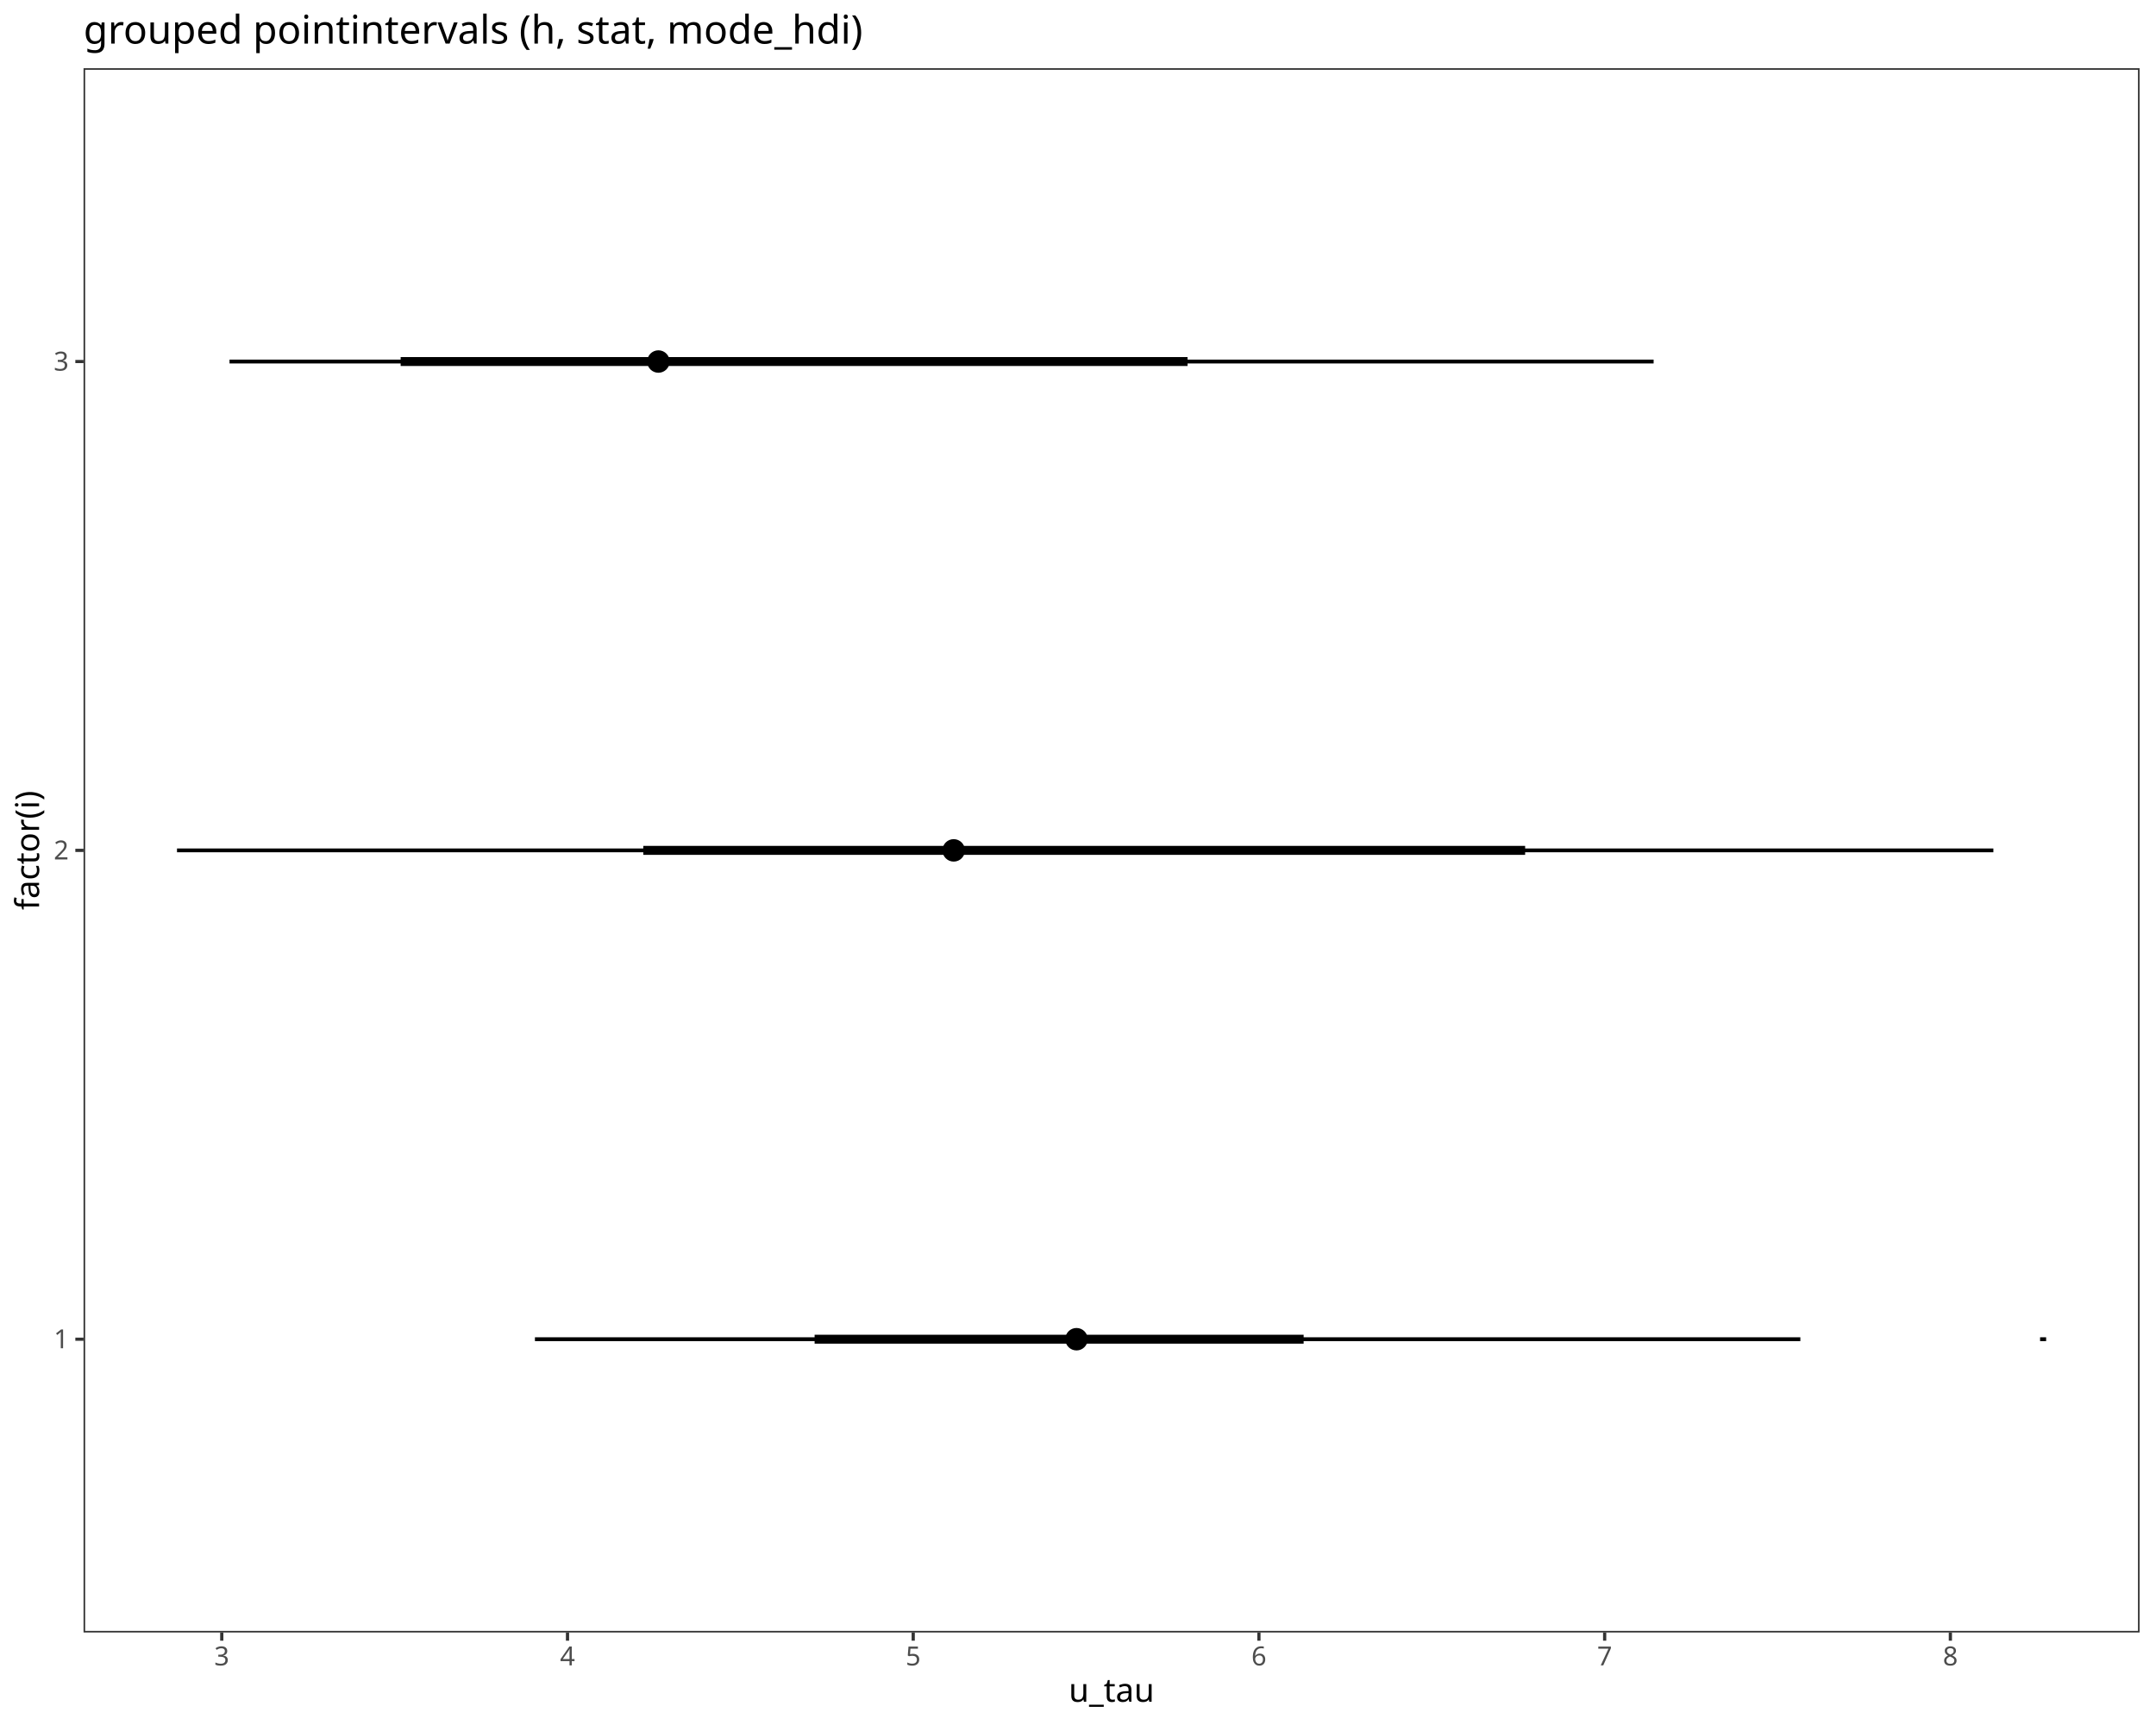
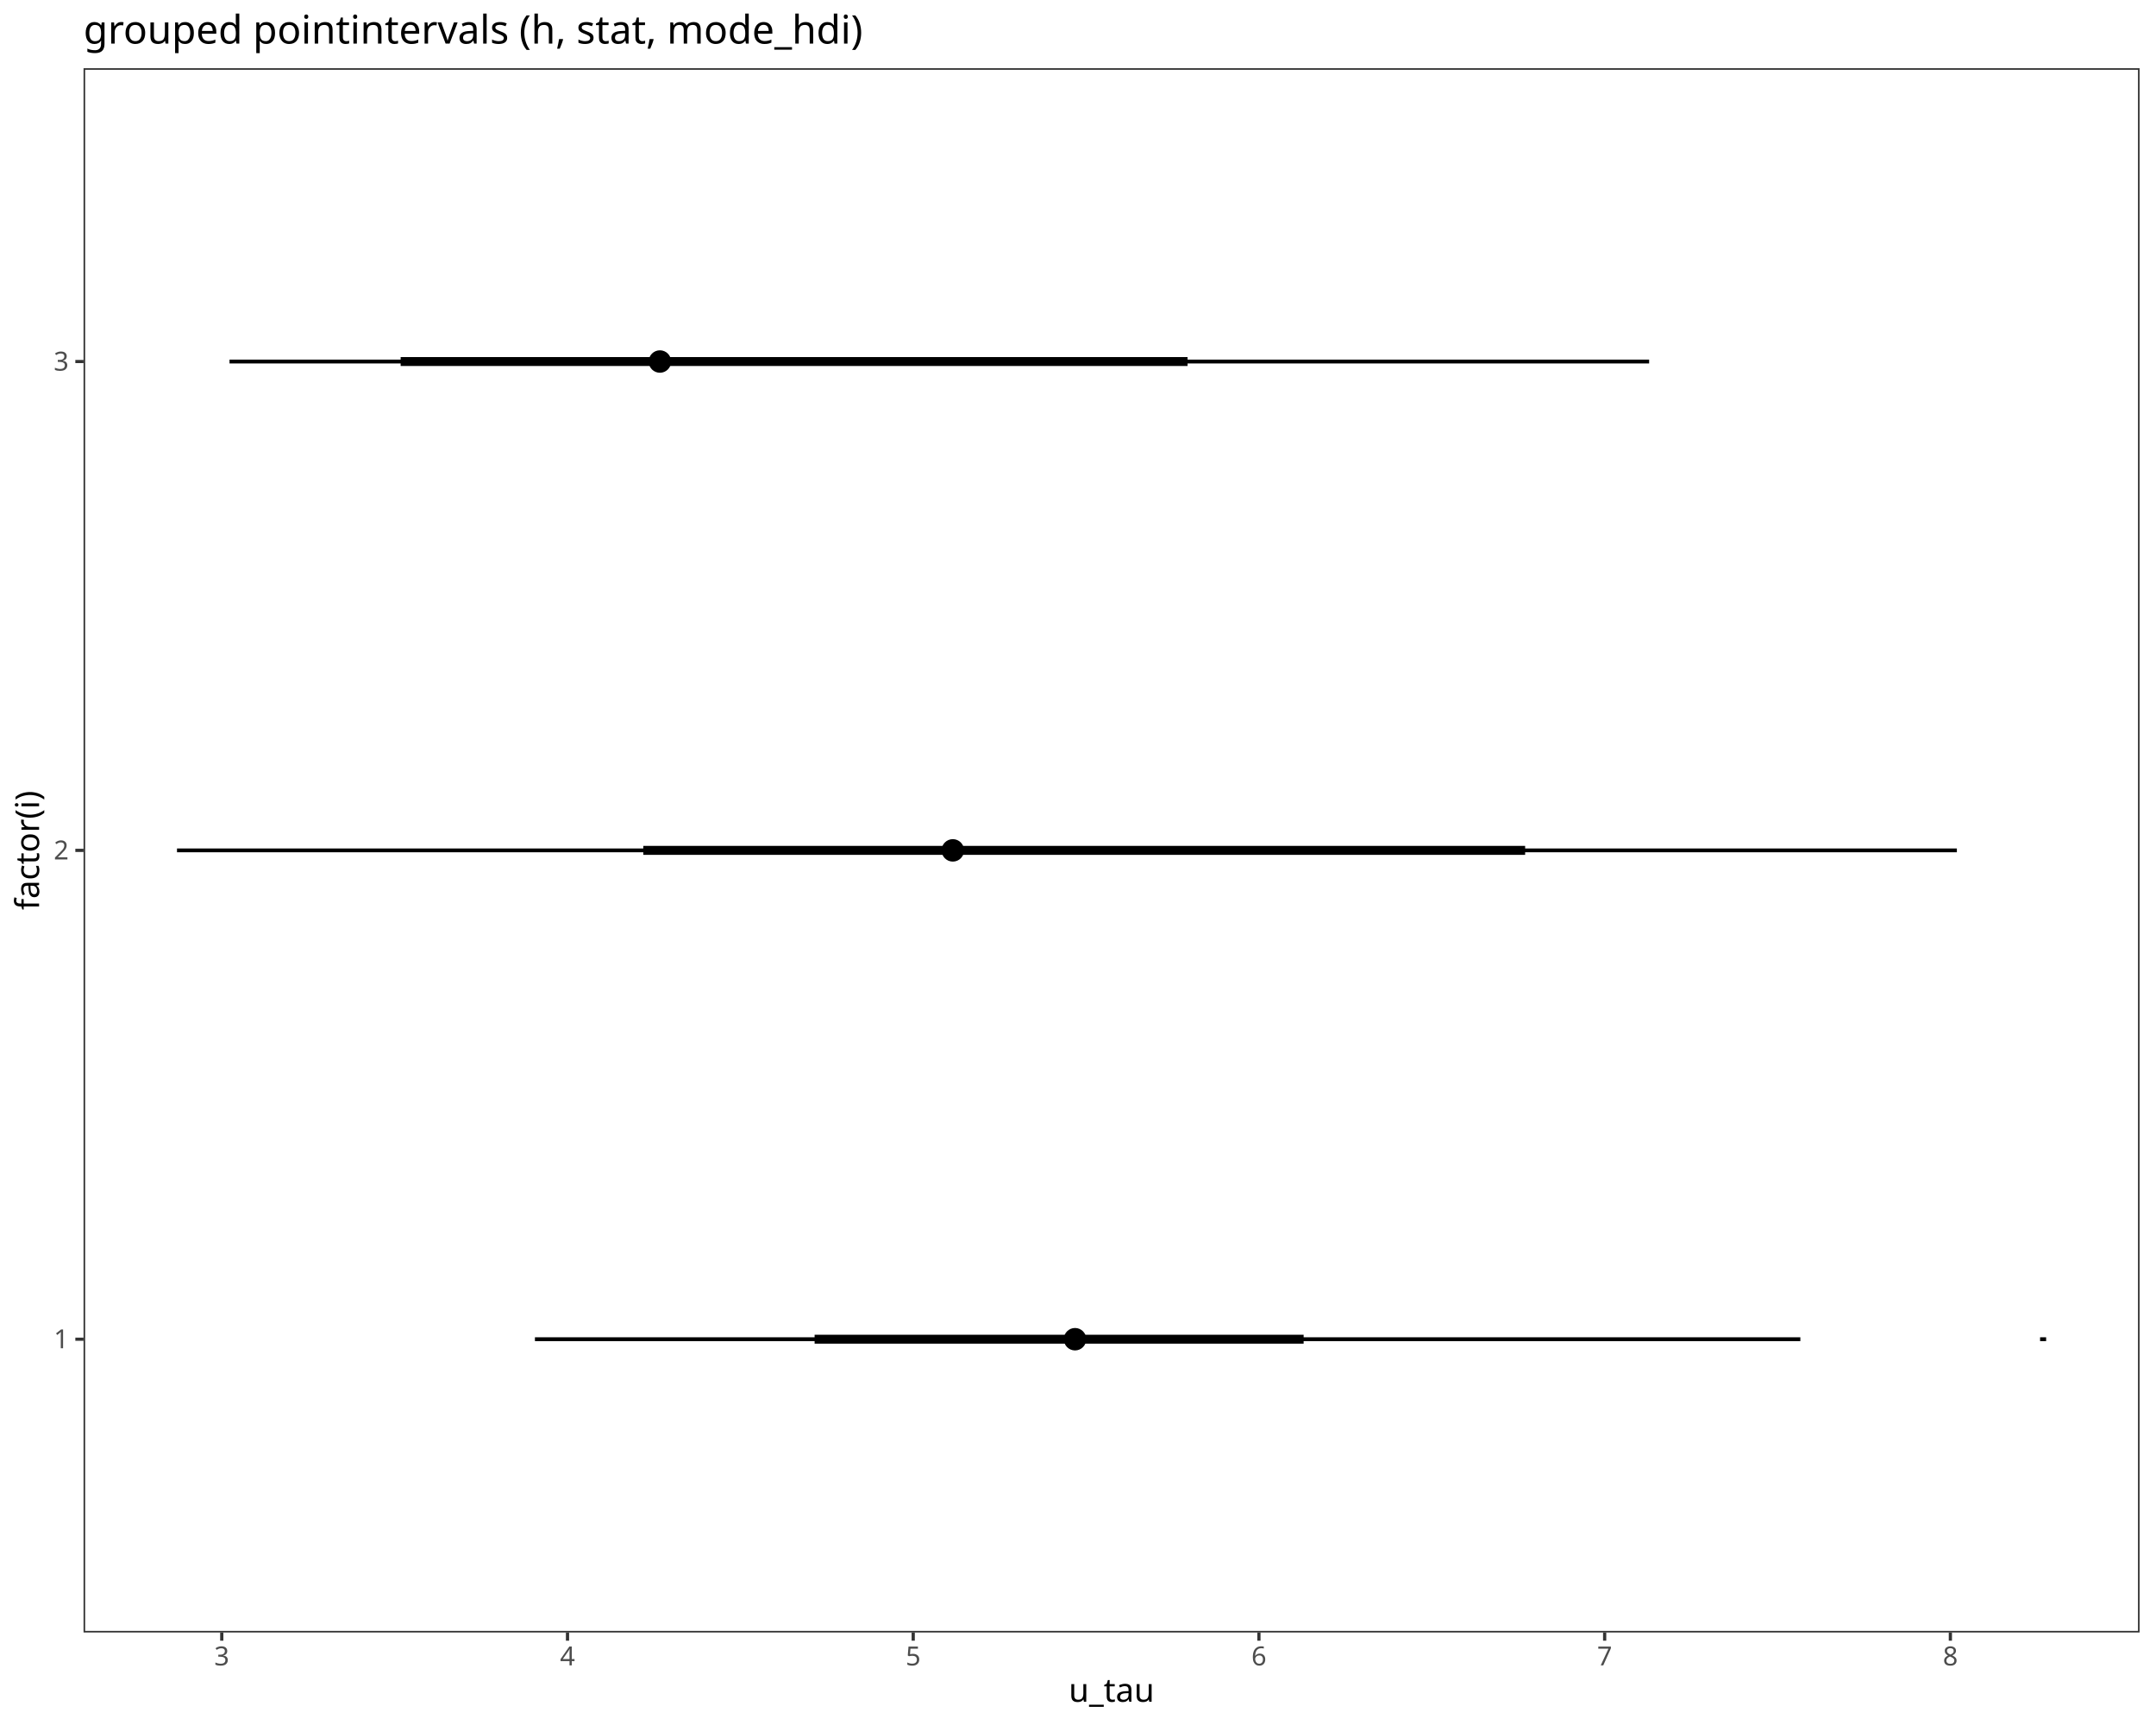
<svg xmlns="http://www.w3.org/2000/svg" class="svglite" data-engine-version="2.0" width="720.00pt" height="576.00pt" viewBox="0 0 720.00 576.00">
  <defs>
    <style type="text/css">
    .svglite line, .svglite polyline, .svglite polygon, .svglite path, .svglite rect, .svglite circle {
      fill: none;
      stroke: #000000;
      stroke-linecap: round;
      stroke-linejoin: round;
      stroke-miterlimit: 10.00;
    }
  </style>
  </defs>
  <rect width="100%" height="100%" style="stroke: none; fill: #FFFFFF;" />
  <defs>
    <clipPath id="cpMC4wMHw3MjAuMDB8MC4wMHw1NzYuMDA=">
      <rect x="0.00" y="0.00" width="720.00" height="576.00" />
    </clipPath>
  </defs>
  <g clip-path="url(#cpMC4wMHw3MjAuMDB8MC4wMHw1NzYuMDA=)">
    <rect x="0.00" y="0.00" width="720.00" height="576.00" style="stroke-width: 1.07; stroke: #FFFFFF; fill: #FFFFFF;" />
  </g>
  <defs>
    <clipPath id="cpMjcuOTB8NzE0LjUyfDIyLjc4fDU0NS4xMQ==">
      <rect x="27.90" y="22.78" width="686.62" height="522.33" />
    </clipPath>
  </defs>
  <g clip-path="url(#cpMjcuOTB8NzE0LjUyfDIyLjc4fDU0NS4xMQ==)">
    <rect x="27.90" y="22.78" width="686.62" height="522.33" style="stroke-width: 1.07; stroke: none; fill: #FFFFFF;" />
-     <line x1="59.11" y1="283.95" x2="665.69" y2="283.95" style="stroke-width: 1.28; stroke-linecap: butt;" />
-     <line x1="76.65" y1="120.72" x2="552.23" y2="120.72" style="stroke-width: 1.28; stroke-linecap: butt;" />
+     <line x1="59.11" y1="283.95" x2="653.50" y2="283.95" style="stroke-width: 1.28; stroke-linecap: butt;" />
+     <line x1="76.65" y1="120.72" x2="550.73" y2="120.72" style="stroke-width: 1.28; stroke-linecap: butt;" />
    <line x1="178.64" y1="447.18" x2="601.23" y2="447.18" style="stroke-width: 1.28; stroke-linecap: butt;" />
    <line x1="214.83" y1="283.95" x2="509.32" y2="283.95" style="stroke-width: 2.99; stroke-linecap: butt;" />
    <line x1="133.80" y1="120.72" x2="396.59" y2="120.72" style="stroke-width: 2.99; stroke-linecap: butt;" />
    <line x1="272.04" y1="447.18" x2="435.35" y2="447.18" style="stroke-width: 2.99; stroke-linecap: butt;" />
    <line x1="681.29" y1="447.18" x2="683.31" y2="447.18" style="stroke-width: 1.28; stroke-linecap: butt;" />
-     <circle cx="318.49" cy="283.95" r="1.68" style="stroke-width: 1.06; fill: #000000;" />
-     <circle cx="219.88" cy="120.72" r="1.68" style="stroke-width: 1.06; fill: #000000;" />
-     <circle cx="359.50" cy="447.18" r="1.68" style="stroke-width: 1.06; fill: #000000;" />
-     <circle cx="318.49" cy="283.95" r="3.22" style="stroke-width: 1.06; fill: #000000;" />
-     <circle cx="219.88" cy="120.72" r="3.22" style="stroke-width: 1.06; fill: #000000;" />
-     <circle cx="359.50" cy="447.18" r="3.22" style="stroke-width: 1.06; fill: #000000;" />
-     <circle cx="359.50" cy="447.18" r="1.68" style="stroke-width: 1.06; fill: #000000;" />
+     <circle cx="318.20" cy="283.95" r="1.68" style="stroke-width: 1.06; fill: #000000;" />
+     <circle cx="220.38" cy="120.72" r="1.68" style="stroke-width: 1.06; fill: #000000;" />
+     <circle cx="359.01" cy="447.18" r="1.68" style="stroke-width: 1.06; fill: #000000;" />
+     <circle cx="318.20" cy="283.95" r="3.22" style="stroke-width: 1.06; fill: #000000;" />
+     <circle cx="220.38" cy="120.72" r="3.22" style="stroke-width: 1.06; fill: #000000;" />
+     <circle cx="359.01" cy="447.18" r="3.22" style="stroke-width: 1.06; fill: #000000;" />
+     <circle cx="359.01" cy="447.18" r="1.68" style="stroke-width: 1.06; fill: #000000;" />
    <rect x="27.90" y="22.78" width="686.62" height="522.33" style="stroke-width: 1.07; stroke: #333333;" />
  </g>
  <g clip-path="url(#cpMC4wMHw3MjAuMDB8MC4wMHw1NzYuMDA=)">
    <text x="22.97" y="450.20" text-anchor="end" style="font-size: 8.80px; fill: #4D4D4D; font-family: sans;" textLength="4.89px" lengthAdjust="spacingAndGlyphs">1</text>
    <text x="22.97" y="286.98" text-anchor="end" style="font-size: 8.80px; fill: #4D4D4D; font-family: sans;" textLength="4.89px" lengthAdjust="spacingAndGlyphs">2</text>
    <text x="22.97" y="123.75" text-anchor="end" style="font-size: 8.80px; fill: #4D4D4D; font-family: sans;" textLength="4.89px" lengthAdjust="spacingAndGlyphs">3</text>
    <polyline points="25.16,447.18 27.90,447.18 " style="stroke-width: 1.07; stroke: #333333; stroke-linecap: butt;" />
    <polyline points="25.16,283.95 27.90,283.95 " style="stroke-width: 1.07; stroke: #333333; stroke-linecap: butt;" />
    <polyline points="25.16,120.72 27.90,120.72 " style="stroke-width: 1.07; stroke: #333333; stroke-linecap: butt;" />
    <polyline points="74.06,547.85 74.06,545.11 " style="stroke-width: 1.07; stroke: #333333; stroke-linecap: butt;" />
    <polyline points="189.52,547.85 189.52,545.11 " style="stroke-width: 1.07; stroke: #333333; stroke-linecap: butt;" />
    <polyline points="304.97,547.85 304.97,545.11 " style="stroke-width: 1.07; stroke: #333333; stroke-linecap: butt;" />
    <polyline points="420.42,547.85 420.42,545.11 " style="stroke-width: 1.07; stroke: #333333; stroke-linecap: butt;" />
    <polyline points="535.88,547.85 535.88,545.11 " style="stroke-width: 1.07; stroke: #333333; stroke-linecap: butt;" />
    <polyline points="651.33,547.85 651.33,545.11 " style="stroke-width: 1.07; stroke: #333333; stroke-linecap: butt;" />
    <text x="74.06" y="556.10" text-anchor="middle" style="font-size: 8.80px; fill: #4D4D4D; font-family: sans;" textLength="4.89px" lengthAdjust="spacingAndGlyphs">3</text>
    <text x="189.52" y="556.10" text-anchor="middle" style="font-size: 8.80px; fill: #4D4D4D; font-family: sans;" textLength="4.89px" lengthAdjust="spacingAndGlyphs">4</text>
    <text x="304.97" y="556.10" text-anchor="middle" style="font-size: 8.80px; fill: #4D4D4D; font-family: sans;" textLength="4.89px" lengthAdjust="spacingAndGlyphs">5</text>
    <text x="420.42" y="556.10" text-anchor="middle" style="font-size: 8.80px; fill: #4D4D4D; font-family: sans;" textLength="4.89px" lengthAdjust="spacingAndGlyphs">6</text>
    <text x="535.88" y="556.10" text-anchor="middle" style="font-size: 8.80px; fill: #4D4D4D; font-family: sans;" textLength="4.89px" lengthAdjust="spacingAndGlyphs">7</text>
    <text x="651.33" y="556.10" text-anchor="middle" style="font-size: 8.80px; fill: #4D4D4D; font-family: sans;" textLength="4.89px" lengthAdjust="spacingAndGlyphs">8</text>
    <text x="371.21" y="568.24" text-anchor="middle" style="font-size: 11.00px; font-family: sans;" textLength="27.53px" lengthAdjust="spacingAndGlyphs">u_tau</text>
    <text transform="translate(13.05,283.95) rotate(-90)" text-anchor="middle" style="font-size: 11.00px; font-family: sans;" textLength="37.28px" lengthAdjust="spacingAndGlyphs">factor(i)</text>
    <text x="27.90" y="14.56" style="font-size: 13.20px; font-family: sans;" textLength="243.63px" lengthAdjust="spacingAndGlyphs">grouped pointintervals (h, stat, mode_hdi)</text>
  </g>
</svg>
